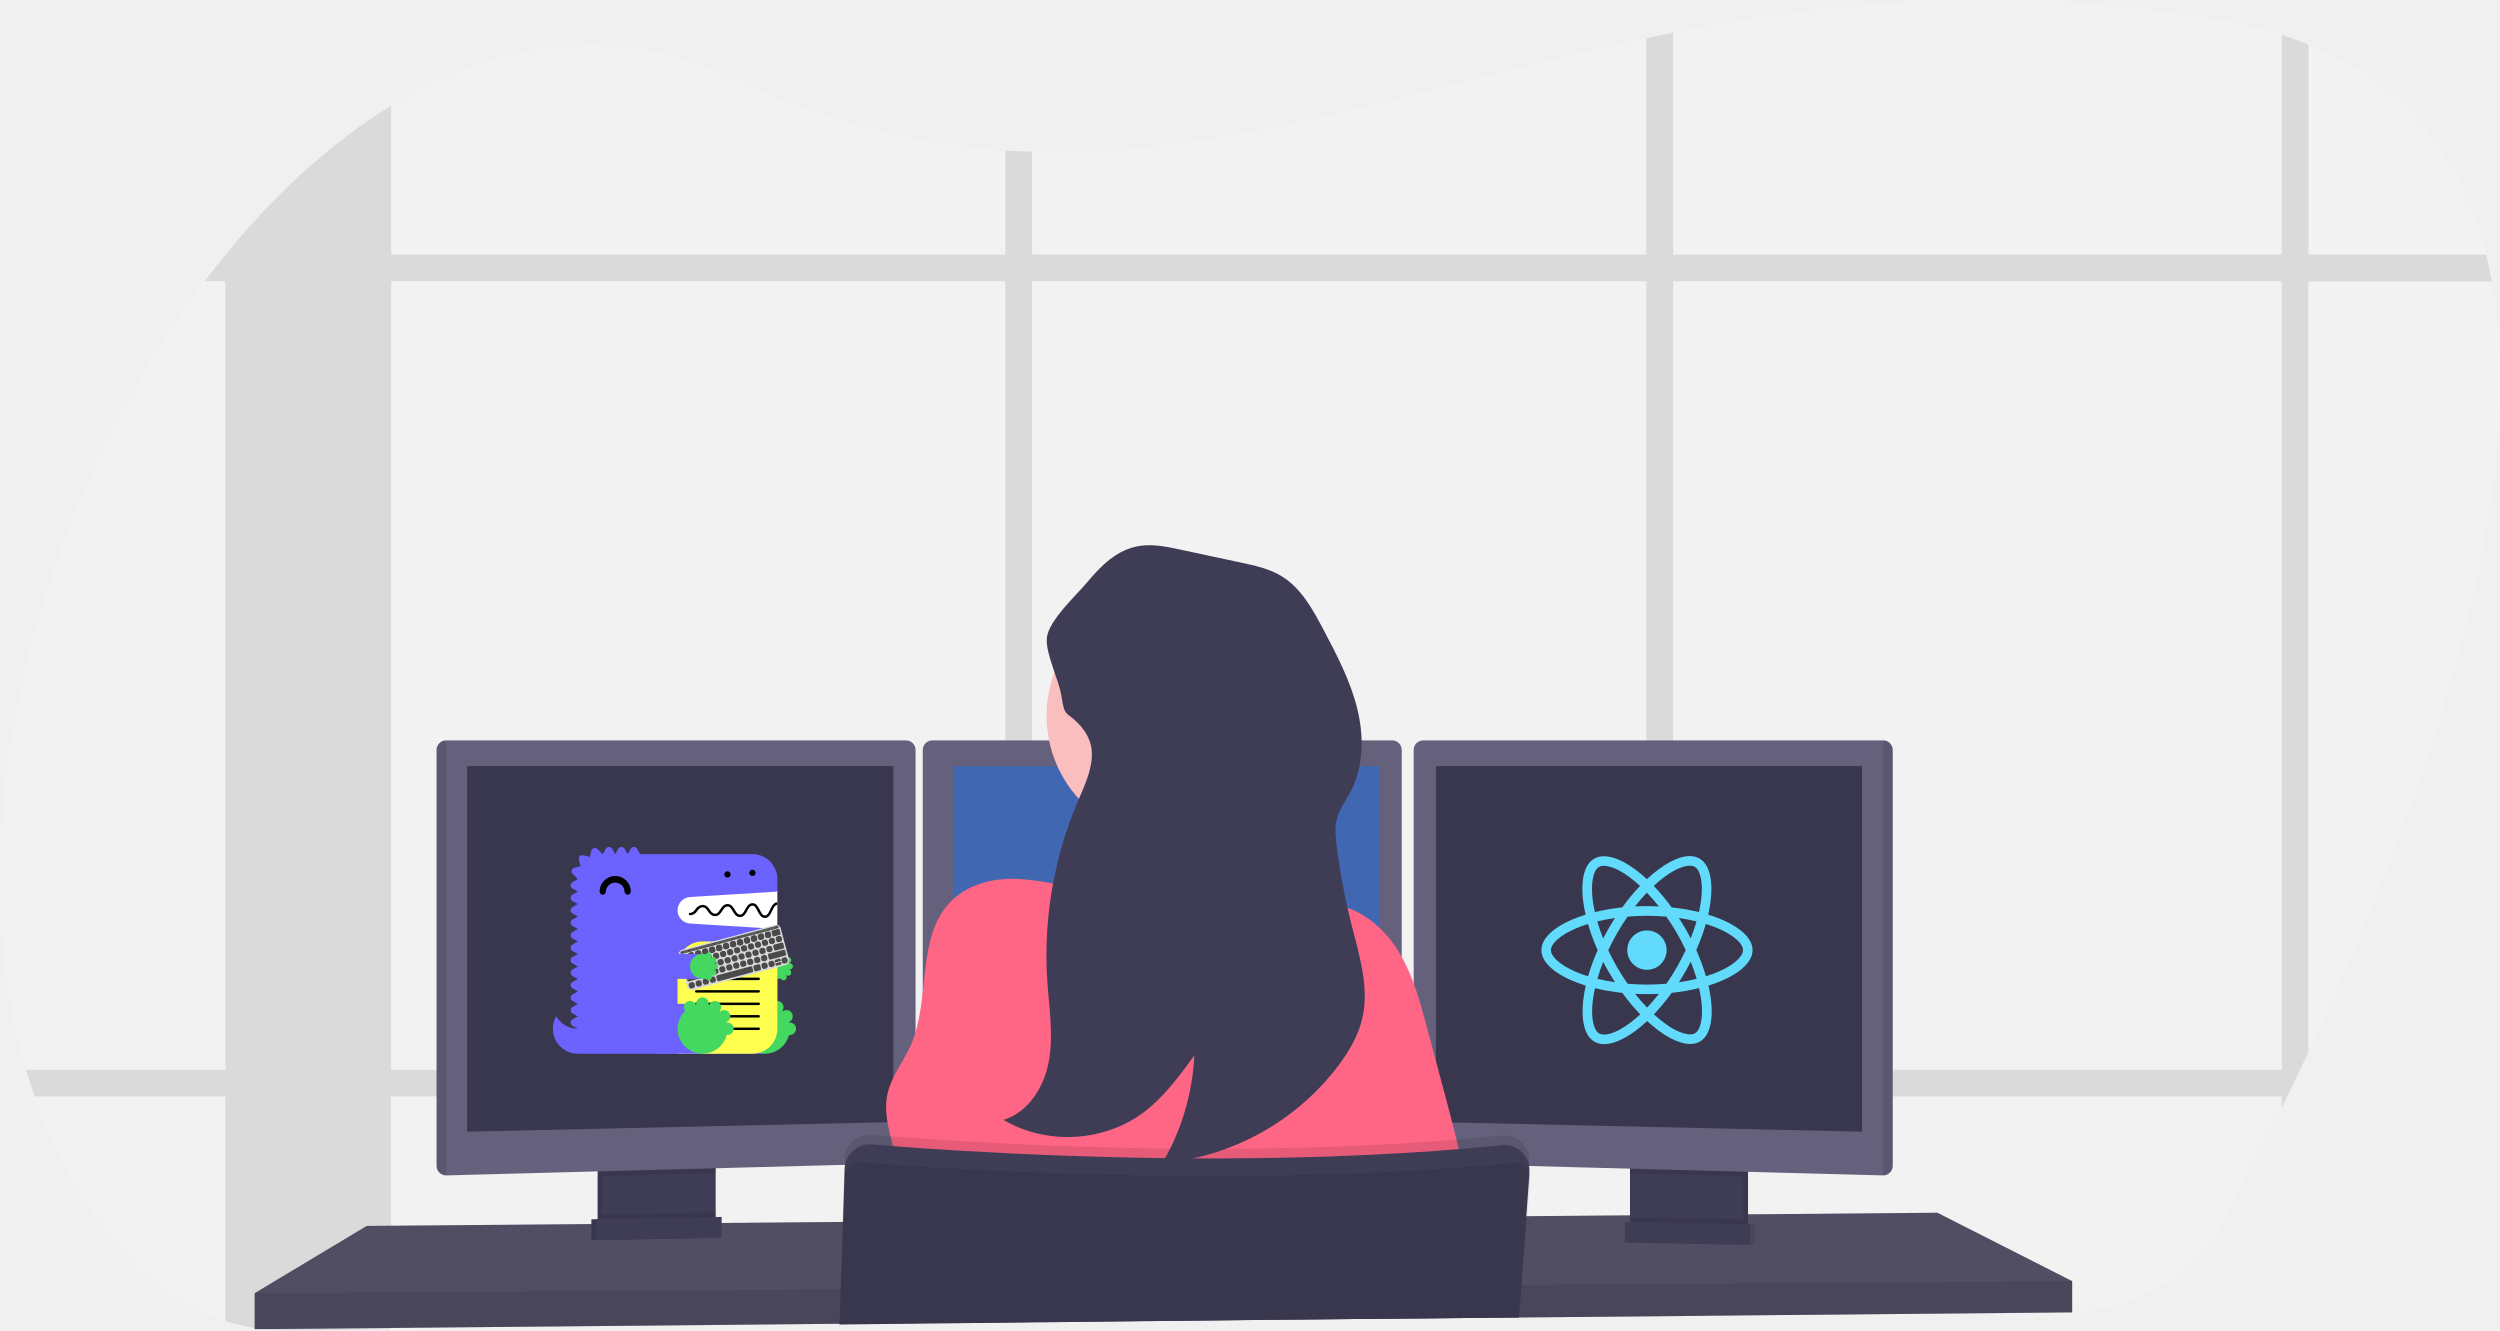
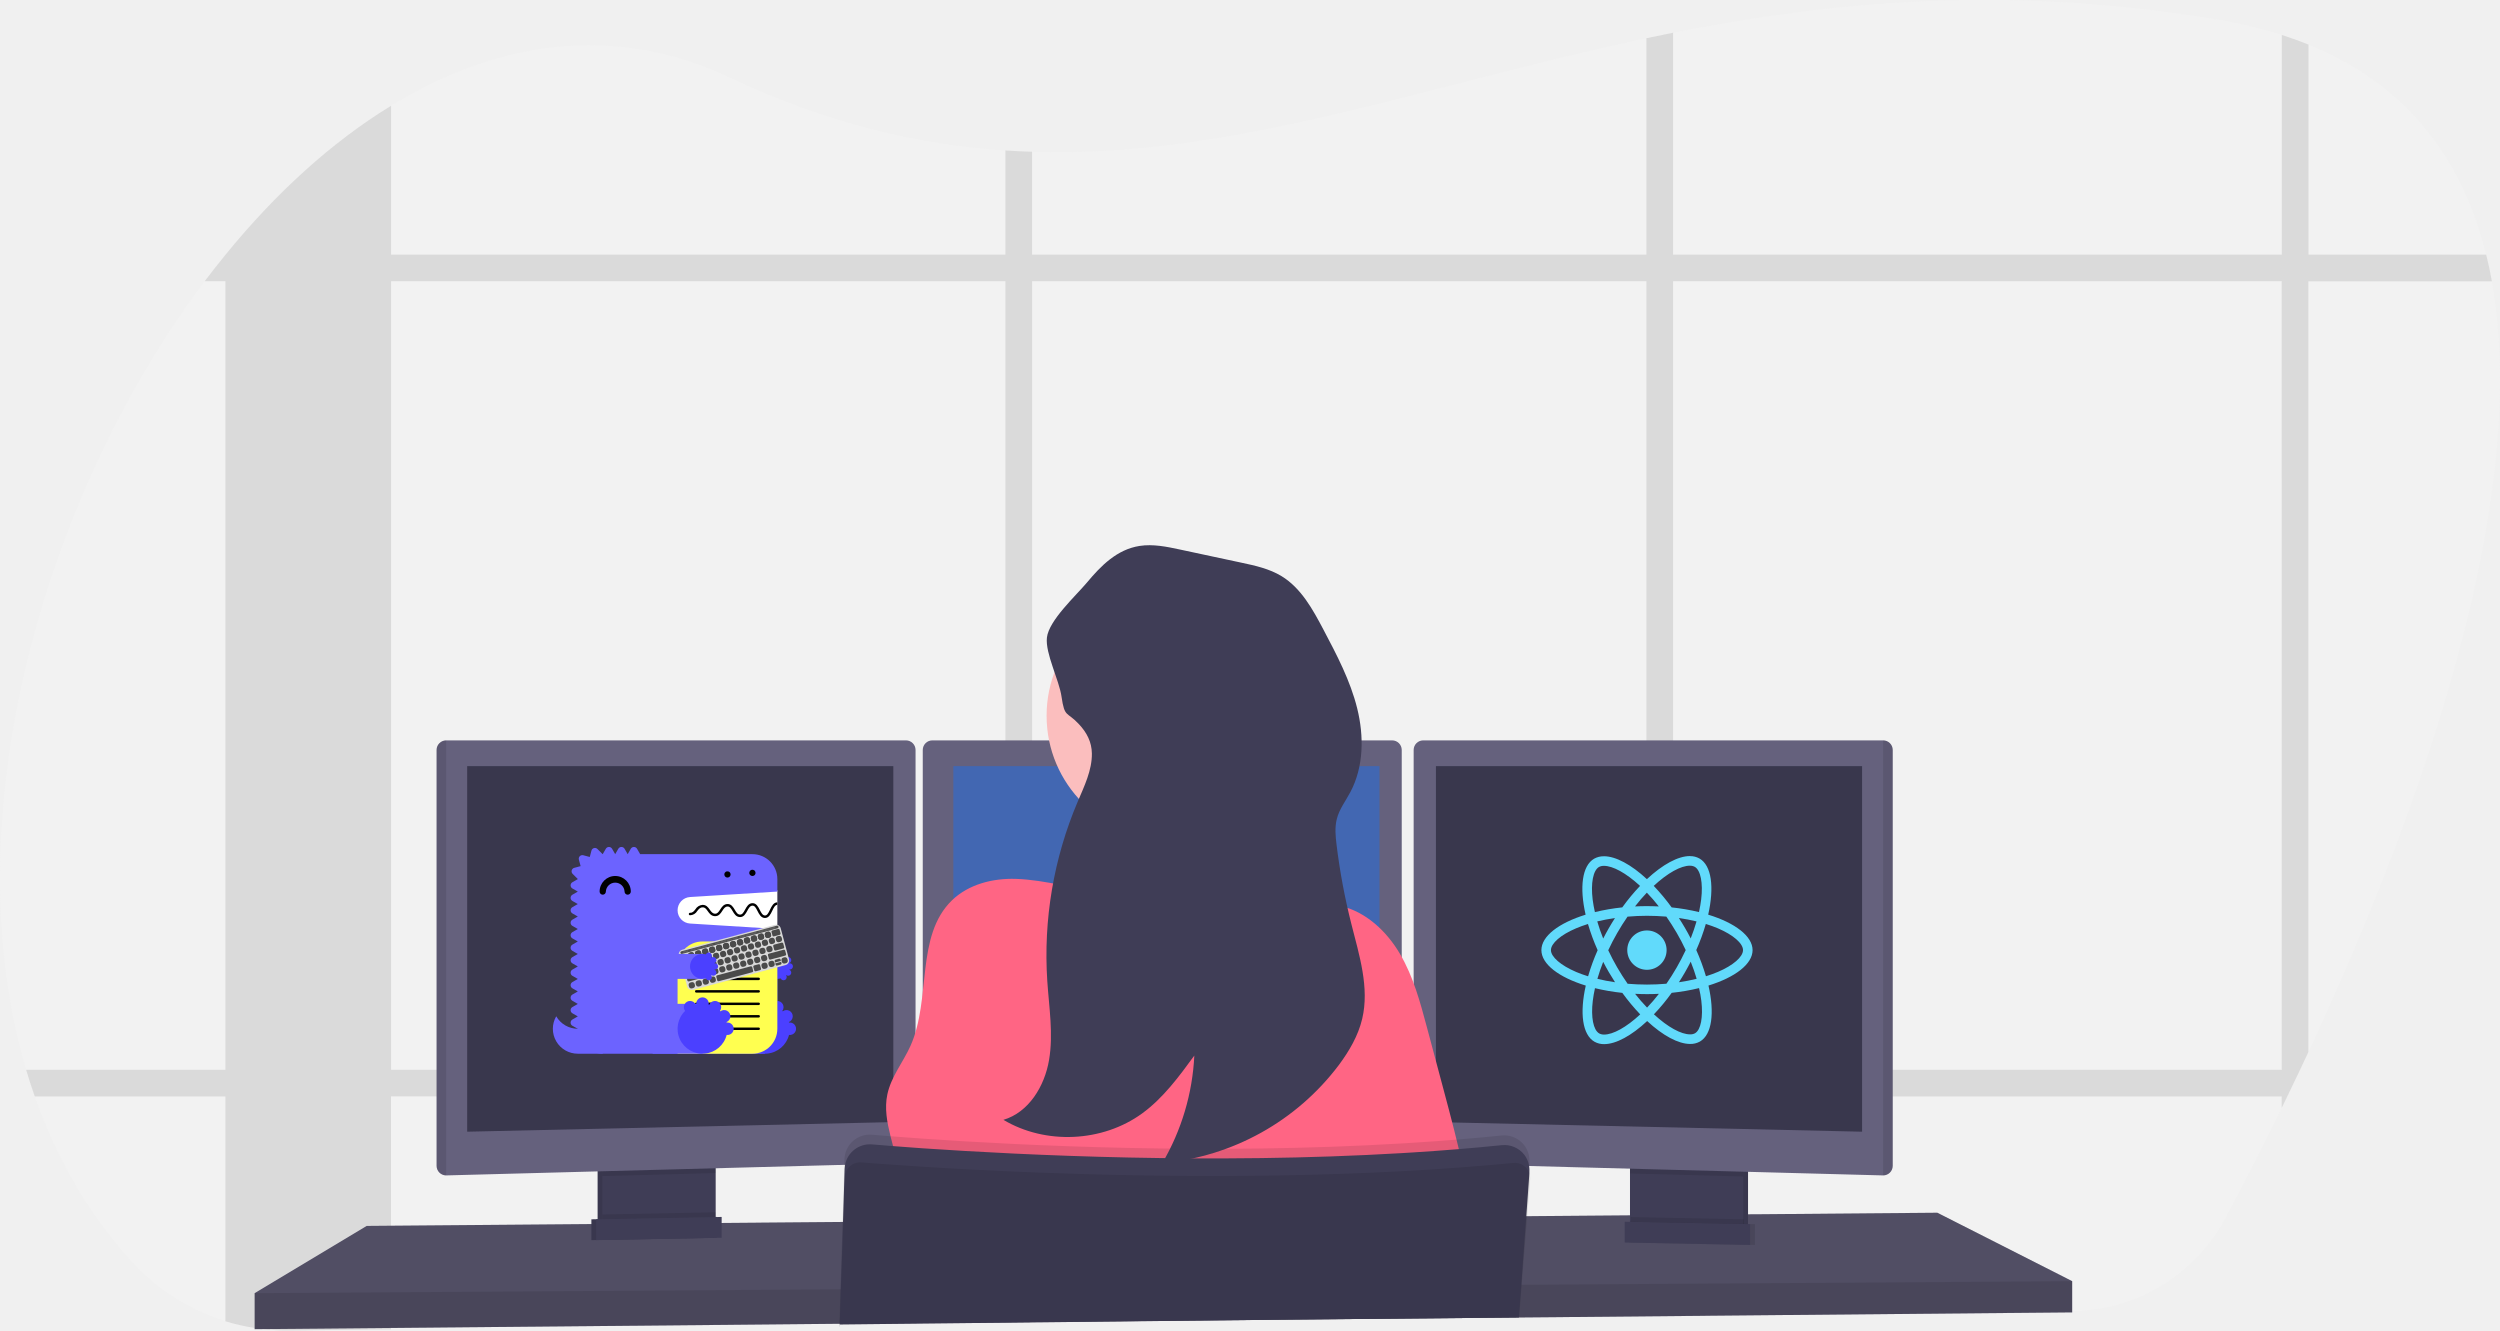
<svg xmlns="http://www.w3.org/2000/svg" width="1041.277" height="554.141" viewBox="0 0 1041.277 554.141">
  <g id="Group_24" data-name="Group 24" transform="translate(-440 -263)">
    <g id="Group_23" data-name="Group 23" transform="translate(439.989 262.965)">
      <path id="Path_299" data-name="Path 299" d="M1040.82,611.12q-1.74,3.75-3.47,7.4-2.7,5.67-5.33,11.12c-.78,1.61-1.56,3.19-2.32,4.77-8.6,17.57-16.63,33.11-23.45,45.89A73.21,73.21,0,0,1,942.44,719l-151.65,1.65h-1.6l-13,.14-11.12.12-34.1.37h-1.38l-17.36.19h-.53l-107,1.16-95.51,1-11.11.12-69,.75H429l-44.75.48h-.48l-141.5,1.53-42.33.46a87.991,87.991,0,0,1-10.79-.54h0c-1.22-.14-2.44-.3-3.65-.49a87.38,87.38,0,0,1-51.29-27.54C116,678.37,102.75,655,93.85,629.64q-1.93-5.49-3.6-11.12C59.44,514.37,97,380,164.6,290.08q4.25-5.64,8.64-11l.07-.08c20.79-25.52,44.1-46.84,68.93-62,44-26.91,92.75-34.49,140.7-11.9,40.57,19.12,78.45,28.11,115.17,30.55,3.71.24,7.42.42,11.11.53,84.23,2.65,163.17-27.7,255.87-47.29,3.69-.78,7.39-1.55,11.12-2.28,66.13-13.16,139.49-20.1,226.73-5.51a189.089,189.089,0,0,1,26.76,6.4q5.77,1.86,11.12,4c41.64,16.94,64.35,48.24,74,87.46q1.37,5.46,2.37,11.11C1134.3,384.41,1084.19,518.23,1040.82,611.12Z" transform="translate(-79.34 -172.91)" fill="#f2f2f2" />
      <path id="Path_300" data-name="Path 300" d="M576.36,618.52a95.21,95.21,0,0,1-1.87,11.12h93.7V618.52Zm-78.25,62.81,11.11-.09V653.77c-3.81-.17-7.52-.34-11.11-.52ZM265.19,618.52v11.12h198.5V618.52ZM1114.87,279h-74V191.51q-5.35-2.17-11.12-4V279H776.21V186.58c-3.73.73-7.43,1.5-11.12,2.28V279H509.22V236.15c-3.69-.11-7.4-.29-11.11-.53V279H242.24V217c-24.83,15.16-48.14,36.48-68.93,62h-.07v.08q-4.4,5.4-8.64,11h8.64V618.52h-83q1.66,5.63,3.6,11.12h79.39v93.62a87,87,0,0,0,12.2,2.79c1.21.19,2.43.35,3.65.49h0a87.991,87.991,0,0,0,10.79.54l42.33-.46v-97H498.11v94.21l11.11-.12V629.64H765.09V721l11.12-.12V629.64H1029.7v4.77c.76-1.58,1.54-3.16,2.32-4.77q2.63-5.45,5.33-11.12,1.73-3.64,3.47-7.4v-321h76.42Q1116.23,284.43,1114.87,279ZM242.24,618.52V290.08H498.11V618.52Zm267,0V290.08H765.09V618.52Zm520.48,0H776.21V290.08H1029.7Z" transform="translate(-79.34 -172.91)" opacity="0.1" />
      <path id="Path_301" data-name="Path 301" d="M863.09,533.65v13l-151.92,1.4-1.62.03-57.74.53-1.38.02-17.55.15h-.52l-106.98.99L349.77,551.4h-.15l-44.65.42-.48.01-198.4,1.82v-15l46.65-28,93.6-.78,2-.01.66-.01,2-.03,44.94-.37,2.01-.01.64-.01,2-.01L315,509.3l.38-.01,35.55-.3h.29l277.4-2.34,6.79-.05h.68l5.18-.05,37.65-.31,2-.03,1.85-.02h.96l11.71-.09,2.32-.03,3.11-.02,9.75-.09,15.47-.13,2-.02,3.48-.02h.65l74.71-.64Z" fill="#65617d" />
      <path id="Path_302" data-name="Path 302" d="M863.09,533.65v13l-151.92,1.4-1.62.03-57.74.53-1.38.02-17.55.15h-.52l-106.98.99L349.77,551.4h-.15l-44.65.42-.48.01-198.4,1.82v-15l46.65-28,93.6-.78,2-.01.66-.01,2-.03,44.94-.37,2.01-.01.64-.01,2-.01L315,509.3l.38-.01,35.55-.3h.29l277.4-2.34,6.79-.05h.68l5.18-.05,37.65-.31,2-.03,1.85-.02h.96l11.71-.09,2.32-.03,3.11-.02,9.75-.09,15.47-.13,2-.02,3.48-.02h.65l74.71-.64Z" opacity="0.2" />
      <path id="Path_303" data-name="Path 303" d="M375.44,656.57v24.49a6.13,6.13,0,0,1-3.5,5.54,6,6,0,0,1-2.5.6l-34.9.74a6,6,0,0,1-2.7-.57,6.12,6.12,0,0,1-3.57-5.57V656.57Z" transform="translate(-79.34 -172.91)" fill="#3f3d56" />
      <path id="Path_304" data-name="Path 304" d="M375.44,656.57v24.49a6.13,6.13,0,0,1-3.5,5.54,6,6,0,0,1-2.5.6l-34.9.74a6,6,0,0,1-2.7-.57,6.12,6.12,0,0,1-3.57-5.57V656.57Z" transform="translate(-79.34 -172.91)" opacity="0.1" />
      <path id="Path_305" data-name="Path 305" d="M377.44,656.57v24.49a6.13,6.13,0,0,1-3.5,5.54,6,6,0,0,1-2.5.6l-34.9.74a6,6,0,0,1-2.7-.57,6.12,6.12,0,0,1-3.57-5.57V656.57Z" transform="translate(-79.34 -172.91)" fill="#3f3d56" />
      <rect id="Rectangle_137" data-name="Rectangle 137" width="47.17" height="31.5" transform="translate(680.92 483.65)" fill="#3f3d56" />
      <rect id="Rectangle_138" data-name="Rectangle 138" width="47.17" height="31.5" transform="translate(680.92 483.65)" opacity="0.1" />
      <rect id="Rectangle_139" data-name="Rectangle 139" width="47.17" height="31.5" transform="translate(678.92 483.65)" fill="#3f3d56" />
      <path id="Path_306" data-name="Path 306" d="M298.09,483.65v4.97l-47.17,1.26v-6.23Z" opacity="0.1" />
      <path id="Path_307" data-name="Path 307" d="M460.69,485.27v168.2a4,4,0,0,1-3.85,3.95l-191.65,5.1h-.05a4,4,0,0,1-3.95-3.95V485.27a4,4,0,0,1,3.95-3.95h191.6a4,4,0,0,1,3.95,3.95Z" transform="translate(-79.34 -172.91)" fill="#65617d" />
      <path id="Path_308" data-name="Path 308" d="M265.19,481.32v181.2h-.05a4,4,0,0,1-3.95-3.95V485.27a4,4,0,0,1,3.95-3.95Z" transform="translate(-79.34 -172.91)" opacity="0.1" />
      <path id="Path_309" data-name="Path 309" d="M194.59,319.15h177.5V467.4l-177.5,4Z" fill="#39374d" />
      <path id="Path_310" data-name="Path 310" d="M726.09,483.65v6.41l-47.17-1.26v-5.15Z" opacity="0.1" />
      <path id="Path_311" data-name="Path 311" d="M867.69,485.27v173.3a4,4,0,0,1-4,3.95h0L672,657.42a4,4,0,0,1-3.85-3.95V485.27a4,4,0,0,1,3.95-3.95H863.7a4,4,0,0,1,3.99,3.95Z" transform="translate(-79.34 -172.91)" fill="#65617d" />
      <path id="Path_312" data-name="Path 312" d="M867.69,485.27v173.3a4,4,0,0,1-4,3.95h0V481.32h0a4,4,0,0,1,4,3.95Z" transform="translate(-79.34 -172.91)" opacity="0.1" />
      <path id="Path_313" data-name="Path 313" d="M775.59,319.15H598.09V467.4l177.5,4Z" fill="#39374d" />
      <path id="Path_314" data-name="Path 314" d="M663.19,485.27v168.2a4,4,0,0,1-3.85,3.95l-191.65,5.1h0a4,4,0,0,1-4-3.95V485.27a4,4,0,0,1,3.95-3.95h191.6A4,4,0,0,1,663.19,485.27Z" transform="translate(-79.34 -172.91)" fill="#65617d" />
      <path id="Path_315" data-name="Path 315" d="M397.09,319.15h177.5V467.4l-177.5,4Z" fill="#4267b2" />
      <path id="Path_316" data-name="Path 316" d="M863.09,533.65v13l-151.92,1.4-1.62.03-57.74.53-1.38.02-17.55.15h-.52l-106.98.99L349.77,551.4h-.15l-44.65.42-.48.01-198.4,1.82v-15l202.51-1.33h.48l40.99-.28h.19l283.08-1.87h.29l.17-.01h.47l4.79-.03h1.46l74.49-.5,4.4-.02.98-.01Z" opacity="0.1" />
      <circle id="Ellipse_111" data-name="Ellipse 111" cx="51.33" cy="51.33" r="51.33" transform="translate(435.93 246.82)" fill="#fbbebe" />
      <path id="Path_317" data-name="Path 317" d="M617.94,550.07s-99.5,12-90,0c3.44-4.34,4.39-17.2,4.2-31.85-.06-4.45-.22-9.06-.45-13.65-1.1-22-3.75-43.5-3.75-43.5s87-41,77-8.5c-4,13.13-2.69,31.57.35,48.88.89,5.05,1.92,10,3,14.7a344.66,344.66,0,0,0,9.65,33.92Z" transform="translate(-79.34 -172.91)" fill="#fbbebe" />
      <path id="Path_318" data-name="Path 318" d="M585.47,546c11.51-2.13,23.7-6,34.53-1.54,2.85,1.17,5.47,2.88,8.39,3.86s6.12,1.22,9.16,1.91c10.68,2.42,19.34,10.55,24.9,20s8.44,20.14,11.26,30.72l6.9,25.83c6,22.45,12,45.09,13.39,68.3a2437.506,2437.506,0,0,1-250.84,1.43c5.44-10.34,11-21.31,10.54-33s-7.19-23.22-4.76-34.74c1.55-7.34,6.57-13.39,9.64-20.22,8.75-19.52,1.94-45.79,17.32-60.65,6.92-6.68,17-9.21,26.63-8.89,12.28.41,24.85,4.24,37,6.11C555.09,547.48,569.79,548.88,585.47,546Z" transform="translate(-79.34 -172.91)" fill="#ff6584" />
      <path id="Path_319" data-name="Path 319" d="M716.37,657.17l-.1,1.43v.1l-.17,2.3-1.33,18.51-1.61,22.3-.46,6.28-1,13.44v.17l-107,1-175.59,1.9v.84h-.14v-1.12l.45-14.36.86-28.06.74-23.79.07-2.37a10.53,10.53,0,0,1,11.42-10.17c4.72.4,10.85.89,18.18,1.41l3,.22c42.33,2.94,120.56,6.74,199.5,2,1.66-.09,3.33-.19,5-.31,12.24-.77,24.47-1.76,36.58-3a10.53,10.53,0,0,1,11.6,11.23Z" transform="translate(-79.34 -172.91)" opacity="0.1" />
      <path id="Path_320" data-name="Path 320" d="M429.08,725.44v-.84l175.62-1.91,107-1h.3v-.17l1-13.44.43-6,1.64-22.61,1.29-17.9v-.44a10.617,10.617,0,0,0-.11-2.47.3.3,0,0,0,0-.1,10.391,10.391,0,0,0-2-4.64,10.54,10.54,0,0,0-9.42-4c-12.11,1.24-24.34,2.23-36.58,3-1.67.12-3.34.22-5,.31-78.94,4.69-157.17.89-199.5-2l-3-.22c-7.33-.52-13.46-1-18.18-1.41a10.54,10.54,0,0,0-11.24,8.53,11,11,0,0,0-.18,1.64l-.68,22.16L429.54,710l-.44,14.36v1.12Z" transform="translate(-79.34 -172.91)" fill="#3f3d56" />
      <path id="Path_321" data-name="Path 321" d="M716.67,664.18l-1.23,15.33-1.83,22.85-.46,5.72-1,12.81-.06.64v.17h0l-.15,1.48.11-1.48h-.29l-107,1-175.65,1.9v-.28l.49-14.36,1-28.06.64-18.65A6.36,6.36,0,0,1,434.3,658a6.25,6.25,0,0,1,3.78-.9c2.1.17,4.68.37,7.69.59,4.89.36,10.92.78,17.94,1.22,13,.82,29.31,1.7,48,2.42,52,2,122.2,2.67,188.88-3.17,3-.26,6.1-.55,9.13-.84a6.26,6.26,0,0,1,3.48.66,5.159,5.159,0,0,1,.86.54,6.14,6.14,0,0,1,2,2.46,3.564,3.564,0,0,1,.25.61A6.279,6.279,0,0,1,716.67,664.18Z" transform="translate(-79.34 -172.91)" opacity="0.1" />
      <path id="Path_322" data-name="Path 322" d="M377.44,677.87v3.19a6.13,6.13,0,0,1-3.5,5.54l-40.1.77a6.12,6.12,0,0,1-3.57-5.57v-3Z" transform="translate(-79.34 -172.91)" opacity="0.1" />
      <path id="Path_323" data-name="Path 323" d="M298.59,515.57l-52.25,1V507.9l52.25-1Z" fill="#3f3d56" />
      <path id="Path_324" data-name="Path 324" d="M298.59,515.57l-52.25,1V507.9l52.25-1Z" opacity="0.1" />
      <path id="Path_325" data-name="Path 325" d="M300.59,515.57l-52.25,1V507.9l52.25-1Z" fill="#3f3d56" />
      <path id="Path_326" data-name="Path 326" d="M758.56,679.87v3.19a6.13,6.13,0,0,0,3.5,5.54l40.1.77a6.12,6.12,0,0,0,3.57-5.57v-3Z" transform="translate(-79.34 -172.91)" opacity="0.1" />
      <path id="Path_327" data-name="Path 327" d="M678.72,517.57l52.25,1V509.9l-52.25-1Z" opacity="0.1" />
      <path id="Path_328" data-name="Path 328" d="M676.72,517.57l52.25,1V509.9l-52.25-1Z" fill="#3f3d56" />
      <path id="Path_329" data-name="Path 329" d="M534.13,486.79c.08,7-3.16,13.6-5.91,20.07a163.491,163.491,0,0,0-12.66,74.71c.73,11,2.58,22,.73,32.9s-8.43,21.77-19,24.9c17.53,10.45,41.26,9.35,57.76-2.66,8.79-6.4,15.34-15.33,21.75-24.11a97.86,97.86,0,0,1-13.31,44.75A103.43,103.43,0,0,0,637,616.53c4.31-5.81,8.06-12.19,9.72-19.23,3.09-13-1.22-26.51-4.51-39.5a266.055,266.055,0,0,1-6.17-33c-.43-3.56-.78-7.22.1-10.7,1-4.07,3.67-7.51,5.64-11.22,5.6-10.54,5.73-23.3,2.86-34.88s-8.49-22.26-14.06-32.81c-4.46-8.46-9.3-17.31-17.46-22.28-5.1-3.1-11-4.39-16.88-5.64l-25.37-5.43c-5.55-1.19-11.26-2.38-16.87-1.51-9.47,1.48-16.14,8.32-22,15.34-4.59,5.46-15.81,15.71-16.6,22.86-.72,6.59,5.1,17.63,6.09,24.58,1.3,9,2.22,6,7.3,11.52C532,478.05,534.07,482,534.13,486.79Z" transform="translate(-79.34 -172.91)" fill="#3f3d56" />
    </g>
    <g id="docusaurus_keytar" transform="translate(670.271 615.768)">
      <path id="Path_40" data-name="Path 40" d="M99,52h43.635V69.662H99Z" transform="translate(-49.132 -33.936)" fill="#fff" fill-rule="evenodd" />
      <path id="Path_41" data-name="Path 41" d="M13.389,158.195A10.377,10.377,0,0,1,4.4,153a10.377,10.377,0,0,0,8.988,15.584H23.779V158.195Z" transform="translate(-3 -82.47)" fill="#6C63FF" fill-rule="evenodd" />
      <path id="Path_42" data-name="Path 42" d="M66.967,38.083l36.373-2.273V30.615A10.389,10.389,0,0,0,92.95,20.226H46.2l-1.3-2.249a1.5,1.5,0,0,0-2.6,0L41,20.226l-1.3-2.249a1.5,1.5,0,0,0-2.6,0l-1.3,2.249-1.3-2.249a1.5,1.5,0,0,0-2.6,0l-1.3,2.249-.034,0-2.152-2.151a1.5,1.5,0,0,0-2.508.672L25.21,21.4l-2.7-.723a1.5,1.5,0,0,0-1.836,1.837l.722,2.7-2.65.71a1.5,1.5,0,0,0-.673,2.509l2.152,2.152c0,.011,0,.022,0,.033l-2.249,1.3a1.5,1.5,0,0,0,0,2.6l2.249,1.3-2.249,1.3a1.5,1.5,0,0,0,0,2.6L20.226,41l-2.249,1.3a1.5,1.5,0,0,0,0,2.6l2.249,1.3-2.249,1.3a1.5,1.5,0,0,0,0,2.6l2.249,1.3-2.249,1.3a1.5,1.5,0,0,0,0,2.6l2.249,1.3-2.249,1.3a1.5,1.5,0,0,0,0,2.6l2.249,1.3-2.249,1.3a1.5,1.5,0,0,0,0,2.6l2.249,1.3-2.249,1.3a1.5,1.5,0,0,0,0,2.6l2.249,1.3-2.249,1.3a1.5,1.5,0,0,0,0,2.6l2.249,1.3-2.249,1.3a1.5,1.5,0,0,0,0,2.6l2.249,1.3-2.249,1.3a1.5,1.5,0,0,0,0,2.6l2.249,1.3-2.249,1.3a1.5,1.5,0,0,0,0,2.6l2.249,1.3A10.389,10.389,0,0,0,30.615,103.34H92.95A10.389,10.389,0,0,0,103.34,92.95V51.393L66.967,49.12a5.53,5.53,0,0,1,0-11.038" transform="translate(-9.836 -17.226)" fill="#6C63FF" fill-rule="evenodd" />
      <path id="Path_43" data-name="Path 43" d="M143,163.779h15.584V143H143Z" transform="translate(-70.275 -77.665)" fill="#6C63FF" fill-rule="evenodd" />
-       <path id="Path_44" data-name="Path 44" d="M173.779,148.389a2.582,2.582,0,0,0-.332.033c-.02-.078-.038-.156-.06-.234a2.594,2.594,0,1,0-2.567-4.455q-.086-.088-.174-.175a2.593,2.593,0,1,0-4.461-2.569c-.077-.022-.154-.04-.231-.06a2.6,2.6,0,1,0-5.128,0c-.077.02-.154.038-.231.06a2.594,2.594,0,1,0-4.461,2.569,10.384,10.384,0,1,0,17.314,9.992,2.592,2.592,0,1,0,.332-5.161" transform="translate(-75.08 -75.262)" fill="#44d860" fill-rule="evenodd" />
+       <path id="Path_44" data-name="Path 44" d="M173.779,148.389a2.582,2.582,0,0,0-.332.033c-.02-.078-.038-.156-.06-.234a2.594,2.594,0,1,0-2.567-4.455q-.086-.088-.174-.175a2.593,2.593,0,1,0-4.461-2.569c-.077-.022-.154-.04-.231-.06a2.6,2.6,0,1,0-5.128,0c-.077.02-.154.038-.231.06a2.594,2.594,0,1,0-4.461,2.569,10.384,10.384,0,1,0,17.314,9.992,2.592,2.592,0,1,0,.332-5.161" transform="translate(-75.08 -75.262)" fill="#4b40ff" fill-rule="evenodd" />
      <path id="Path_45" data-name="Path 45" d="M153,113.389h15.584V103H153Z" transform="translate(-75.08 -58.444)" fill="#6C63FF" fill-rule="evenodd" />
-       <path id="Path_46" data-name="Path 46" d="M183.389,108.944a1.3,1.3,0,1,0,0-2.6,1.336,1.336,0,0,0-.166.017c-.01-.039-.019-.078-.03-.117a1.3,1.3,0,0,0-.5-2.5,1.285,1.285,0,0,0-.783.269q-.043-.044-.087-.087a1.285,1.285,0,0,0,.263-.776,1.3,1.3,0,0,0-2.493-.509,5.195,5.195,0,1,0,0,10,1.3,1.3,0,0,0,2.493-.509,1.285,1.285,0,0,0-.263-.776q.044-.043.087-.087a1.285,1.285,0,0,0,.783.269,1.3,1.3,0,0,0,.5-2.5c.011-.038.02-.078.03-.117a1.337,1.337,0,0,0,.166.017" transform="translate(-84.691 -57.894)" fill="#44d860" fill-rule="evenodd" />
+       <path id="Path_46" data-name="Path 46" d="M183.389,108.944a1.3,1.3,0,1,0,0-2.6,1.336,1.336,0,0,0-.166.017c-.01-.039-.019-.078-.03-.117a1.3,1.3,0,0,0-.5-2.5,1.285,1.285,0,0,0-.783.269q-.043-.044-.087-.087a1.285,1.285,0,0,0,.263-.776,1.3,1.3,0,0,0-2.493-.509,5.195,5.195,0,1,0,0,10,1.3,1.3,0,0,0,2.493-.509,1.285,1.285,0,0,0-.263-.776q.044-.043.087-.087a1.285,1.285,0,0,0,.783.269,1.3,1.3,0,0,0,.5-2.5c.011-.038.02-.078.03-.117a1.337,1.337,0,0,0,.166.017" transform="translate(-84.691 -57.894)" fill="#4b40ff" fill-rule="evenodd" />
      <path id="Path_47" data-name="Path 47" d="M52.188,48.292a1.3,1.3,0,0,1-1.3-1.3,3.9,3.9,0,0,0-7.792,0,1.3,1.3,0,1,1-2.6,0,6.493,6.493,0,0,1,12.987,0,1.3,1.3,0,0,1-1.3,1.3" transform="translate(-21.02 -28.41)" fill-rule="evenodd" />
      <path id="Path_48" data-name="Path 48" d="M103,139.752h31.168a10.389,10.389,0,0,0,10.389-10.389V93H113.389A10.389,10.389,0,0,0,103,103.389Z" transform="translate(-51.054 -53.638)" fill="#ffff50" fill-rule="evenodd" />
      <path id="Path_49" data-name="Path 49" d="M141.1,94.017H115.106a.519.519,0,1,1,0-1.039H141.1a.519.519,0,0,1,0,1.039m0,10.389H115.106a.519.519,0,1,1,0-1.039H141.1a.519.519,0,0,1,0,1.039m0,10.389H115.106a.519.519,0,1,1,0-1.039H141.1a.519.519,0,0,1,0,1.039m0-25.877H115.106a.519.519,0,1,1,0-1.039H141.1a.519.519,0,0,1,0,1.039m0,10.293H115.106a.519.519,0,1,1,0-1.039H141.1a.519.519,0,0,1,0,1.039m0,10.389H115.106a.519.519,0,1,1,0-1.039H141.1a.519.519,0,0,1,0,1.039m7.782-47.993c-.006,0-.011,0-.018,0-1.605.055-2.365,1.66-3.035,3.077-.7,1.48-1.24,2.443-2.126,2.414-.981-.035-1.542-1.144-2.137-2.317-.683-1.347-1.462-2.876-3.1-2.819-1.582.054-2.344,1.451-3.017,2.684-.715,1.313-1.2,2.112-2.141,2.075-1-.036-1.533-.938-2.149-1.981-.686-1.162-1.479-2.467-3.084-2.423-1.555.053-2.319,1.239-2.994,2.286-.713,1.106-1.213,1.781-2.164,1.741-1.025-.036-1.554-.784-2.167-1.65-.688-.973-1.463-2.074-3.062-2.021a3.815,3.815,0,0,0-2.959,1.879c-.64.812-1.14,1.456-2.2,1.415a.52.52,0,0,0-.037,1.039,3.588,3.588,0,0,0,3.05-1.811c.611-.777,1.139-1.448,2.178-1.483,1-.043,1.47.579,2.179,1.582.674.953,1.438,2.033,2.977,2.089,1.612.054,2.387-1.151,3.074-2.217.614-.953,1.144-1.775,2.156-1.81.931-.035,1.438.7,2.153,1.912.674,1.141,1.437,2.434,3.006,2.491,1.623.056,2.407-1.361,3.09-2.616.592-1.085,1.15-2.109,2.14-2.143.931-.022,1.417.829,2.135,2.249.671,1.326,1.432,2.828,3.026,2.886l.088,0c1.592,0,2.347-1.6,3.015-3.01.592-1.252,1.152-2.431,2.113-2.479Z" transform="translate(-55.378 -38.552)" fill-rule="evenodd" />
      <path id="Path_50" data-name="Path 50" d="M83,163.779h20.779V143H83Z" transform="translate(-41.443 -77.665)" fill="#6C63FF" fill-rule="evenodd" />
      <g id="Group_8" data-name="Group 8" transform="matrix(0.966, -0.259, 0.259, 0.966, 51.971, 43.3)">
        <rect id="Rectangle_3" data-name="Rectangle 3" width="43.906" height="17.333" rx="2" transform="translate(0 0)" fill="#d8d8d8" />
        <g id="Group_2" data-name="Group 2" transform="translate(0.728 10.948)">
          <rect id="Rectangle_4" data-name="Rectangle 4" width="2.537" height="2.537" rx="1" transform="translate(7.985 0)" fill="#4a4a4a" />
          <rect id="Rectangle_5" data-name="Rectangle 5" width="2.537" height="2.537" rx="1" transform="translate(10.991 0)" fill="#4a4a4a" />
          <rect id="Rectangle_6" data-name="Rectangle 6" width="2.537" height="2.537" rx="1" transform="translate(13.997 0)" fill="#4a4a4a" />
          <rect id="Rectangle_7" data-name="Rectangle 7" width="2.537" height="2.537" rx="1" transform="translate(17.003 0)" fill="#4a4a4a" />
          <rect id="Rectangle_8" data-name="Rectangle 8" width="2.537" height="2.537" rx="1" transform="translate(20.009 0)" fill="#4a4a4a" />
          <rect id="Rectangle_9" data-name="Rectangle 9" width="2.537" height="2.537" rx="1" transform="translate(23.015 0)" fill="#4a4a4a" />
          <rect id="Rectangle_10" data-name="Rectangle 10" width="2.537" height="2.537" rx="1" transform="translate(26.021 0)" fill="#4a4a4a" />
          <rect id="Rectangle_11" data-name="Rectangle 11" width="2.537" height="2.537" rx="1" transform="translate(29.028 0)" fill="#4a4a4a" />
          <rect id="Rectangle_12" data-name="Rectangle 12" width="2.537" height="2.537" rx="1" transform="translate(32.034 0)" fill="#4a4a4a" />
          <path id="Path_51" data-name="Path 51" d="M.519,0H6.9A.519.519,0,0,1,7.421.52v1.5a.519.519,0,0,1-.519.519H.519A.519.519,0,0,1,0,2.017V.519A.519.519,0,0,1,.519,0ZM35.653,0h6.383a.519.519,0,0,1,.519.519v1.5a.519.519,0,0,1-.519.519H35.652a.519.519,0,0,1-.519-.519V.519A.519.519,0,0,1,35.652,0Z" transform="translate(0 0)" fill="#4a4a4a" fill-rule="evenodd" />
        </g>
        <g id="Group_3" data-name="Group 3" transform="translate(0.728 4.878)">
          <path id="Path_52" data-name="Path 52" d="M.519,0H2.956a.519.519,0,0,1,.519.519v1.5a.519.519,0,0,1-.519.519H.519A.519.519,0,0,1,0,2.017V.519A.519.519,0,0,1,.519,0Z" transform="translate(0 0)" fill="#4a4a4a" fill-rule="evenodd" />
          <rect id="Rectangle_13" data-name="Rectangle 13" width="2.537" height="2.537" rx="1" transform="translate(3.945 0)" fill="#4a4a4a" />
          <rect id="Rectangle_14" data-name="Rectangle 14" width="2.537" height="2.537" rx="1" transform="translate(6.951 0)" fill="#4a4a4a" />
          <rect id="Rectangle_15" data-name="Rectangle 15" width="2.537" height="2.537" rx="1" transform="translate(9.958 0)" fill="#4a4a4a" />
          <rect id="Rectangle_16" data-name="Rectangle 16" width="2.537" height="2.537" rx="1" transform="translate(12.964 0)" fill="#4a4a4a" />
          <rect id="Rectangle_17" data-name="Rectangle 17" width="2.537" height="2.537" rx="1" transform="translate(15.97 0)" fill="#4a4a4a" />
          <rect id="Rectangle_18" data-name="Rectangle 18" width="2.537" height="2.537" rx="1" transform="translate(18.976 0)" fill="#4a4a4a" />
          <rect id="Rectangle_19" data-name="Rectangle 19" width="2.537" height="2.537" rx="1" transform="translate(21.982 0)" fill="#4a4a4a" />
          <rect id="Rectangle_20" data-name="Rectangle 20" width="2.537" height="2.537" rx="1" transform="translate(24.988 0)" fill="#4a4a4a" />
          <rect id="Rectangle_21" data-name="Rectangle 21" width="2.537" height="2.537" rx="1" transform="translate(27.994 0)" fill="#4a4a4a" />
          <rect id="Rectangle_22" data-name="Rectangle 22" width="2.537" height="2.537" rx="1" transform="translate(31 0)" fill="#4a4a4a" />
          <rect id="Rectangle_23" data-name="Rectangle 23" width="2.537" height="2.537" rx="1" transform="translate(34.006 0)" fill="#4a4a4a" />
          <rect id="Rectangle_24" data-name="Rectangle 24" width="2.537" height="2.537" rx="1" transform="translate(37.012 0)" fill="#4a4a4a" />
          <rect id="Rectangle_25" data-name="Rectangle 25" width="2.537" height="2.537" rx="1" transform="translate(40.018 0)" fill="#4a4a4a" />
        </g>
        <g id="Group_4" data-name="Group 4" transform="translate(43.283 4.538) rotate(180)">
          <path id="Path_53" data-name="Path 53" d="M.519,0H2.956a.519.519,0,0,1,.519.519v1.5a.519.519,0,0,1-.519.519H.519A.519.519,0,0,1,0,2.017V.519A.519.519,0,0,1,.519,0Z" transform="translate(0 0)" fill="#4a4a4a" fill-rule="evenodd" />
          <rect id="Rectangle_26" data-name="Rectangle 26" width="2.537" height="2.537" rx="1" transform="translate(3.945 0)" fill="#4a4a4a" />
          <rect id="Rectangle_27" data-name="Rectangle 27" width="2.537" height="2.537" rx="1" transform="translate(6.951 0)" fill="#4a4a4a" />
          <rect id="Rectangle_28" data-name="Rectangle 28" width="2.537" height="2.537" rx="1" transform="translate(9.958 0)" fill="#4a4a4a" />
          <rect id="Rectangle_29" data-name="Rectangle 29" width="2.537" height="2.537" rx="1" transform="translate(12.964 0)" fill="#4a4a4a" />
          <rect id="Rectangle_30" data-name="Rectangle 30" width="2.537" height="2.537" rx="1" transform="translate(15.97 0)" fill="#4a4a4a" />
          <rect id="Rectangle_31" data-name="Rectangle 31" width="2.537" height="2.537" rx="1" transform="translate(18.976 0)" fill="#4a4a4a" />
          <rect id="Rectangle_32" data-name="Rectangle 32" width="2.537" height="2.537" rx="1" transform="translate(21.982 0)" fill="#4a4a4a" />
          <rect id="Rectangle_33" data-name="Rectangle 33" width="2.537" height="2.537" rx="1" transform="translate(24.988 0)" fill="#4a4a4a" />
          <rect id="Rectangle_34" data-name="Rectangle 34" width="2.537" height="2.537" rx="1" transform="translate(27.994 0)" fill="#4a4a4a" />
          <rect id="Rectangle_35" data-name="Rectangle 35" width="2.537" height="2.537" rx="1" transform="translate(31.001 0)" fill="#4a4a4a" />
          <rect id="Rectangle_36" data-name="Rectangle 36" width="2.537" height="2.537" rx="1" transform="translate(34.007 0)" fill="#4a4a4a" />
          <rect id="Rectangle_37" data-name="Rectangle 37" width="2.537" height="2.537" rx="1" transform="translate(37.013 0)" fill="#4a4a4a" />
          <rect id="Rectangle_38" data-name="Rectangle 38" width="2.537" height="2.537" rx="1" transform="translate(40.018 0)" fill="#4a4a4a" />
          <rect id="Rectangle_39" data-name="Rectangle 39" width="2.537" height="2.537" rx="1" transform="translate(3.945 0)" fill="#4a4a4a" />
          <rect id="Rectangle_40" data-name="Rectangle 40" width="2.537" height="2.537" rx="1" transform="translate(6.951 0)" fill="#4a4a4a" />
          <rect id="Rectangle_41" data-name="Rectangle 41" width="2.537" height="2.537" rx="1" transform="translate(9.958 0)" fill="#4a4a4a" />
          <rect id="Rectangle_42" data-name="Rectangle 42" width="2.537" height="2.537" rx="1" transform="translate(12.964 0)" fill="#4a4a4a" />
          <rect id="Rectangle_43" data-name="Rectangle 43" width="2.537" height="2.537" rx="1" transform="translate(15.97 0)" fill="#4a4a4a" />
          <rect id="Rectangle_44" data-name="Rectangle 44" width="2.537" height="2.537" rx="1" transform="translate(18.976 0)" fill="#4a4a4a" />
          <rect id="Rectangle_45" data-name="Rectangle 45" width="2.537" height="2.537" rx="1" transform="translate(21.982 0)" fill="#4a4a4a" />
          <rect id="Rectangle_46" data-name="Rectangle 46" width="2.537" height="2.537" rx="1" transform="translate(24.988 0)" fill="#4a4a4a" />
          <rect id="Rectangle_47" data-name="Rectangle 47" width="2.537" height="2.537" rx="1" transform="translate(27.994 0)" fill="#4a4a4a" />
          <rect id="Rectangle_48" data-name="Rectangle 48" width="2.537" height="2.537" rx="1" transform="translate(31.001 0)" fill="#4a4a4a" />
          <rect id="Rectangle_49" data-name="Rectangle 49" width="2.537" height="2.537" rx="1" transform="translate(34.007 0)" fill="#4a4a4a" />
          <rect id="Rectangle_50" data-name="Rectangle 50" width="2.537" height="2.537" rx="1" transform="translate(37.013 0)" fill="#4a4a4a" />
          <rect id="Rectangle_51" data-name="Rectangle 51" width="2.537" height="2.537" rx="1" transform="translate(40.018 0)" fill="#4a4a4a" />
        </g>
        <g id="Group_6" data-name="Group 6" transform="translate(0.728 7.883)">
          <path id="Path_54" data-name="Path 54" d="M.519,0h3.47a.519.519,0,0,1,.519.519v1.5a.519.519,0,0,1-.519.519H.519A.519.519,0,0,1,0,2.017V.52A.519.519,0,0,1,.519,0Z" transform="translate(0 0)" fill="#4a4a4a" fill-rule="evenodd" />
          <g id="Group_5" data-name="Group 5" transform="translate(5.073 0)">
            <rect id="Rectangle_52" data-name="Rectangle 52" width="2.537" height="2.537" rx="1" transform="translate(0 0)" fill="#4a4a4a" />
            <rect id="Rectangle_53" data-name="Rectangle 53" width="2.537" height="2.537" rx="1" transform="translate(3.006 0)" fill="#4a4a4a" />
            <rect id="Rectangle_54" data-name="Rectangle 54" width="2.537" height="2.537" rx="1" transform="translate(6.012 0)" fill="#4a4a4a" />
            <rect id="Rectangle_55" data-name="Rectangle 55" width="2.537" height="2.537" rx="1" transform="translate(9.018 0)" fill="#4a4a4a" />
            <rect id="Rectangle_56" data-name="Rectangle 56" width="2.537" height="2.537" rx="1" transform="translate(12.025 0)" fill="#4a4a4a" />
            <rect id="Rectangle_57" data-name="Rectangle 57" width="2.537" height="2.537" rx="1" transform="translate(15.031 0)" fill="#4a4a4a" />
            <rect id="Rectangle_58" data-name="Rectangle 58" width="2.537" height="2.537" rx="1" transform="translate(18.037 0)" fill="#4a4a4a" />
            <rect id="Rectangle_59" data-name="Rectangle 59" width="2.537" height="2.537" rx="1" transform="translate(21.042 0)" fill="#4a4a4a" />
            <rect id="Rectangle_60" data-name="Rectangle 60" width="2.537" height="2.537" rx="1" transform="translate(24.049 0)" fill="#4a4a4a" />
            <rect id="Rectangle_61" data-name="Rectangle 61" width="2.537" height="2.537" rx="1" transform="translate(27.055 0)" fill="#4a4a4a" />
            <rect id="Rectangle_62" data-name="Rectangle 62" width="2.537" height="2.537" rx="1" transform="translate(30.061 0)" fill="#4a4a4a" />
          </g>
          <path id="Path_55" data-name="Path 55" d="M.52,0H3.8a.519.519,0,0,1,.519.519v1.5a.519.519,0,0,1-.519.519H.519A.519.519,0,0,1,0,2.017V.52A.519.519,0,0,1,.519,0Z" transform="translate(38.234 0)" fill="#4a4a4a" fill-rule="evenodd" />
        </g>
        <g id="Group_7" data-name="Group 7" transform="translate(0.728 14.084)">
          <rect id="Rectangle_63" data-name="Rectangle 63" width="2.537" height="2.537" rx="1" transform="translate(0 0)" fill="#4a4a4a" />
          <rect id="Rectangle_64" data-name="Rectangle 64" width="2.537" height="2.537" rx="1" transform="translate(3.006 0)" fill="#4a4a4a" />
          <rect id="Rectangle_65" data-name="Rectangle 65" width="2.537" height="2.537" rx="1" transform="translate(6.012 0)" fill="#4a4a4a" />
          <rect id="Rectangle_66" data-name="Rectangle 66" width="2.537" height="2.537" rx="1" transform="translate(9.018 0)" fill="#4a4a4a" />
          <path id="Path_56" data-name="Path 56" d="M.519,0H14.981A.519.519,0,0,1,15.5.519v1.5a.519.519,0,0,1-.519.519H.519A.519.519,0,0,1,0,2.018V.519A.519.519,0,0,1,.519,0Zm15.97,0h1.874a.519.519,0,0,1,.519.519v1.5a.519.519,0,0,1-.519.519H16.489a.519.519,0,0,1-.519-.519V.519A.519.519,0,0,1,16.489,0Z" transform="translate(12.024 0)" fill="#4a4a4a" fill-rule="evenodd" />
          <rect id="Rectangle_67" data-name="Rectangle 67" width="2.537" height="2.537" rx="1" transform="translate(31.376 0)" fill="#4a4a4a" />
          <rect id="Rectangle_68" data-name="Rectangle 68" width="2.537" height="2.537" rx="1" transform="translate(34.382 0)" fill="#4a4a4a" />
          <rect id="Rectangle_69" data-name="Rectangle 69" width="2.537" height="2.537" rx="1" transform="translate(40.018 0)" fill="#4a4a4a" />
          <path id="Path_57" data-name="Path 57" d="M2.537,0V.561a.519.519,0,0,1-.519.519H.519A.519.519,0,0,1,0,.561V0Z" transform="translate(39.736 1.08) rotate(180)" fill="#4a4a4a" />
          <path id="Path_58" data-name="Path 58" d="M2.537,0V.561a.519.519,0,0,1-.519.519H.519A.519.519,0,0,1,0,.561V0Z" transform="translate(37.2 1.456)" fill="#4a4a4a" />
        </g>
        <rect id="Rectangle_70" data-name="Rectangle 70" width="42.273" height="1.127" rx="0.564" transform="translate(0.915 0.556)" fill="#4a4a4a" />
        <rect id="Rectangle_71" data-name="Rectangle 71" width="2.37" height="0.752" rx="0.376" transform="translate(1.949 0.744)" fill="#d8d8d8" opacity="0.136" />
        <rect id="Rectangle_72" data-name="Rectangle 72" width="2.37" height="0.752" rx="0.376" transform="translate(5.193 0.744)" fill="#d8d8d8" opacity="0.136" />
        <rect id="Rectangle_73" data-name="Rectangle 73" width="2.37" height="0.752" rx="0.376" transform="translate(7.688 0.744)" fill="#d8d8d8" opacity="0.136" />
        <rect id="Rectangle_74" data-name="Rectangle 74" width="2.37" height="0.752" rx="0.376" transform="translate(10.183 0.744)" fill="#d8d8d8" opacity="0.136" />
        <rect id="Rectangle_75" data-name="Rectangle 75" width="2.37" height="0.752" rx="0.376" transform="translate(12.679 0.744)" fill="#d8d8d8" opacity="0.136" />
        <rect id="Rectangle_76" data-name="Rectangle 76" width="2.37" height="0.752" rx="0.376" transform="translate(15.797 0.744)" fill="#d8d8d8" opacity="0.136" />
        <rect id="Rectangle_77" data-name="Rectangle 77" width="2.37" height="0.752" rx="0.376" transform="translate(18.292 0.744)" fill="#d8d8d8" opacity="0.136" />
        <rect id="Rectangle_78" data-name="Rectangle 78" width="2.37" height="0.752" rx="0.376" transform="translate(20.788 0.744)" fill="#d8d8d8" opacity="0.136" />
        <rect id="Rectangle_79" data-name="Rectangle 79" width="2.37" height="0.752" rx="0.376" transform="translate(23.283 0.744)" fill="#d8d8d8" opacity="0.136" />
        <rect id="Rectangle_80" data-name="Rectangle 80" width="2.37" height="0.752" rx="0.376" transform="translate(26.402 0.744)" fill="#d8d8d8" opacity="0.136" />
        <rect id="Rectangle_81" data-name="Rectangle 81" width="2.37" height="0.752" rx="0.376" transform="translate(28.897 0.744)" fill="#d8d8d8" opacity="0.136" />
        <rect id="Rectangle_82" data-name="Rectangle 82" width="2.37" height="0.752" rx="0.376" transform="translate(31.393 0.744)" fill="#d8d8d8" opacity="0.136" />
        <rect id="Rectangle_83" data-name="Rectangle 83" width="2.37" height="0.752" rx="0.376" transform="translate(34.512 0.744)" fill="#d8d8d8" opacity="0.136" />
        <rect id="Rectangle_84" data-name="Rectangle 84" width="2.37" height="0.752" rx="0.376" transform="translate(37.007 0.744)" fill="#d8d8d8" opacity="0.136" />
        <rect id="Rectangle_85" data-name="Rectangle 85" width="2.37" height="0.752" rx="0.376" transform="translate(39.502 0.744)" fill="#d8d8d8" opacity="0.136" />
      </g>
-       <path id="Path_59" data-name="Path 59" d="M123.779,148.389a2.583,2.583,0,0,0-.332.033c-.02-.078-.038-.156-.06-.234a2.594,2.594,0,1,0-2.567-4.455q-.086-.088-.174-.175a2.593,2.593,0,1,0-4.461-2.569c-.077-.022-.154-.04-.231-.06a2.6,2.6,0,1,0-5.128,0c-.077.02-.154.038-.231.06a2.594,2.594,0,1,0-4.461,2.569,10.384,10.384,0,1,0,17.314,9.992,2.592,2.592,0,1,0,.332-5.161" transform="translate(-51.054 -75.262)" fill="#44d860" fill-rule="evenodd" />
+       <path id="Path_59" data-name="Path 59" d="M123.779,148.389a2.583,2.583,0,0,0-.332.033c-.02-.078-.038-.156-.06-.234a2.594,2.594,0,1,0-2.567-4.455q-.086-.088-.174-.175a2.593,2.593,0,1,0-4.461-2.569c-.077-.022-.154-.04-.231-.06a2.6,2.6,0,1,0-5.128,0c-.077.02-.154.038-.231.06a2.594,2.594,0,1,0-4.461,2.569,10.384,10.384,0,1,0,17.314,9.992,2.592,2.592,0,1,0,.332-5.161" transform="translate(-51.054 -75.262)" fill="#4b40ff" fill-rule="evenodd" />
      <path id="Path_60" data-name="Path 60" d="M83,113.389h20.779V103H83Z" transform="translate(-41.443 -58.444)" fill="#6C63FF" fill-rule="evenodd" />
-       <path id="Path_61" data-name="Path 61" d="M123.389,108.944a1.3,1.3,0,1,0,0-2.6,1.338,1.338,0,0,0-.166.017c-.01-.039-.019-.078-.03-.117a1.3,1.3,0,0,0-.5-2.5,1.285,1.285,0,0,0-.783.269q-.043-.044-.087-.087a1.285,1.285,0,0,0,.263-.776,1.3,1.3,0,0,0-2.493-.509,5.195,5.195,0,1,0,0,10,1.3,1.3,0,0,0,2.493-.509,1.285,1.285,0,0,0-.263-.776q.044-.043.087-.087a1.285,1.285,0,0,0,.783.269,1.3,1.3,0,0,0,.5-2.5c.011-.038.02-.078.03-.117a1.335,1.335,0,0,0,.166.017" transform="translate(-55.859 -57.894)" fill="#44d860" fill-rule="evenodd" />
+       <path id="Path_61" data-name="Path 61" d="M123.389,108.944a1.3,1.3,0,1,0,0-2.6,1.338,1.338,0,0,0-.166.017c-.01-.039-.019-.078-.03-.117a1.3,1.3,0,0,0-.5-2.5,1.285,1.285,0,0,0-.783.269q-.043-.044-.087-.087a1.285,1.285,0,0,0,.263-.776,1.3,1.3,0,0,0-2.493-.509,5.195,5.195,0,1,0,0,10,1.3,1.3,0,0,0,2.493-.509,1.285,1.285,0,0,0-.263-.776q.044-.043.087-.087a1.285,1.285,0,0,0,.783.269,1.3,1.3,0,0,0,.5-2.5c.011-.038.02-.078.03-.117a1.335,1.335,0,0,0,.166.017" transform="translate(-55.859 -57.894)" fill="#4b40ff" fill-rule="evenodd" />
      <path id="Path_62" data-name="Path 62" d="M141.8,38.745a1.41,1.41,0,0,1-.255-.026,1.309,1.309,0,0,1-.244-.073,1.349,1.349,0,0,1-.224-.119,1.967,1.967,0,0,1-.2-.161,1.52,1.52,0,0,1-.161-.2,1.282,1.282,0,0,1-.218-.722,1.41,1.41,0,0,1,.026-.255,1.5,1.5,0,0,1,.072-.244,1.364,1.364,0,0,1,.12-.223,1.252,1.252,0,0,1,.358-.358,1.349,1.349,0,0,1,.224-.119,1.309,1.309,0,0,1,.244-.073,1.2,1.2,0,0,1,.509,0,1.262,1.262,0,0,1,.468.192,1.968,1.968,0,0,1,.2.161,1.908,1.908,0,0,1,.161.2,1.322,1.322,0,0,1,.12.223,1.361,1.361,0,0,1,.1.5,1.317,1.317,0,0,1-.379.919,1.968,1.968,0,0,1-.2.161,1.346,1.346,0,0,1-.223.119,1.332,1.332,0,0,1-.5.1m10.389-.649a1.326,1.326,0,0,1-.92-.379,1.979,1.979,0,0,1-.161-.2,1.282,1.282,0,0,1-.218-.722,1.326,1.326,0,0,1,.379-.919,1.967,1.967,0,0,1,.2-.161,1.351,1.351,0,0,1,.224-.119,1.308,1.308,0,0,1,.244-.073,1.2,1.2,0,0,1,.509,0,1.262,1.262,0,0,1,.468.192,1.967,1.967,0,0,1,.2.161,1.326,1.326,0,0,1,.379.919,1.461,1.461,0,0,1-.026.255,1.323,1.323,0,0,1-.073.244,1.847,1.847,0,0,1-.119.223,1.911,1.911,0,0,1-.161.2,1.967,1.967,0,0,1-.2.161,1.294,1.294,0,0,1-.722.218" transform="translate(-69.074 -26.006)" fill-rule="evenodd" />
    </g>
    <g id="React-icon" transform="translate(906.3 541.56)">
      <path id="Path_330" data-name="Path 330" d="M263.668,117.179c0-5.827-7.3-11.35-18.487-14.775,2.582-11.4,1.434-20.477-3.622-23.382a7.861,7.861,0,0,0-4.016-1v4a4.152,4.152,0,0,1,2.044.466c2.439,1.4,3.5,6.724,2.672,13.574-.2,1.685-.52,3.461-.914,5.272a86.9,86.9,0,0,0-11.386-1.954,87.469,87.469,0,0,0-7.459-8.965c5.845-5.433,11.332-8.41,15.062-8.41V78h0c-4.931,0-11.386,3.514-17.913,9.611-6.527-6.061-12.982-9.539-17.913-9.539v4c3.712,0,9.216,2.959,15.062,8.356a84.687,84.687,0,0,0-7.405,8.947,83.732,83.732,0,0,0-11.4,1.972c-.412-1.793-.717-3.532-.932-5.2-.843-6.85.2-12.175,2.618-13.592a3.991,3.991,0,0,1,2.062-.466v-4h0a8,8,0,0,0-4.052,1c-5.039,2.9-6.168,11.96-3.568,23.328-11.153,3.443-18.415,8.947-18.415,14.757,0,5.828,7.3,11.35,18.487,14.775-2.582,11.4-1.434,20.477,3.622,23.382a7.882,7.882,0,0,0,4.034,1c4.931,0,11.386-3.514,17.913-9.611,6.527,6.061,12.982,9.539,17.913,9.539a8,8,0,0,0,4.052-1c5.039-2.9,6.168-11.96,3.568-23.328C256.406,128.511,263.668,122.988,263.668,117.179Zm-23.346-11.96c-.663,2.313-1.488,4.7-2.421,7.083-.735-1.434-1.506-2.869-2.349-4.3-.825-1.434-1.7-2.833-2.582-4.2C235.517,104.179,237.974,104.645,240.323,105.219Zm-8.212,19.1c-1.4,2.421-2.833,4.716-4.321,6.85-2.672.233-5.379.359-8.1.359-2.708,0-5.415-.126-8.069-.341q-2.232-3.2-4.339-6.814-2.044-3.523-3.73-7.136c1.112-2.4,2.367-4.805,3.712-7.154,1.4-2.421,2.833-4.716,4.321-6.85,2.672-.233,5.379-.359,8.1-.359,2.708,0,5.415.126,8.069.341q2.232,3.2,4.339,6.814,2.044,3.523,3.73,7.136C234.692,119.564,233.455,121.966,232.11,124.315Zm5.792-2.331c.968,2.4,1.793,4.805,2.474,7.136-2.349.574-4.823,1.058-7.387,1.434.879-1.381,1.757-2.8,2.582-4.25C236.4,124.871,237.167,123.419,237.9,121.984ZM219.72,141.116a73.921,73.921,0,0,1-4.985-5.738c1.614.072,3.263.126,4.931.126,1.685,0,3.353-.036,4.985-.126A69.993,69.993,0,0,1,219.72,141.116ZM206.38,130.555c-2.546-.377-5-.843-7.352-1.417.663-2.313,1.488-4.7,2.421-7.083.735,1.434,1.506,2.869,2.349,4.3S205.5,129.192,206.38,130.555ZM219.63,93.241a73.924,73.924,0,0,1,4.985,5.738c-1.614-.072-3.263-.126-4.931-.126-1.686,0-3.353.036-4.985.126A69.993,69.993,0,0,1,219.63,93.241ZM206.362,103.8c-.879,1.381-1.757,2.8-2.582,4.25-.825,1.434-1.6,2.869-2.331,4.3-.968-2.4-1.793-4.805-2.474-7.136C201.323,104.663,203.8,104.179,206.362,103.8Zm-16.227,22.449c-6.348-2.708-10.454-6.258-10.454-9.073s4.106-6.383,10.454-9.073c1.542-.663,3.228-1.255,4.967-1.811a86.122,86.122,0,0,0,4.034,10.92,84.9,84.9,0,0,0-3.981,10.866C193.38,127.525,191.694,126.915,190.134,126.252Zm9.647,25.623c-2.439-1.4-3.5-6.724-2.672-13.574.2-1.686.52-3.461.914-5.272a86.9,86.9,0,0,0,11.386,1.954,87.465,87.465,0,0,0,7.459,8.965c-5.845,5.433-11.332,8.41-15.062,8.41A4.279,4.279,0,0,1,199.781,151.875Zm42.532-13.663c.843,6.85-.2,12.175-2.618,13.592a3.99,3.99,0,0,1-2.062.466c-3.712,0-9.216-2.959-15.062-8.356a84.689,84.689,0,0,0,7.405-8.947,83.731,83.731,0,0,0,11.4-1.972A50.194,50.194,0,0,1,242.313,138.212Zm6.9-11.96c-1.542.663-3.228,1.255-4.967,1.811a86.12,86.12,0,0,0-4.034-10.92,84.9,84.9,0,0,0,3.981-10.866c1.775.556,3.461,1.165,5.039,1.829,6.348,2.708,10.454,6.258,10.454,9.073C259.67,119.994,255.564,123.562,249.216,126.252Z" fill="#61dafb" />
      <path id="Path_331" data-name="Path 331" d="M320.8,78.4Z" transform="translate(-119.082 -0.328)" fill="#61dafb" />
      <circle id="Ellipse_112" data-name="Ellipse 112" cx="8.194" cy="8.194" r="8.194" transform="translate(211.472 108.984)" fill="#61dafb" />
      <path id="Path_332" data-name="Path 332" d="M520.5,78.1Z" transform="translate(-282.975 -0.082)" fill="#61dafb" />
    </g>
  </g>
</svg>
